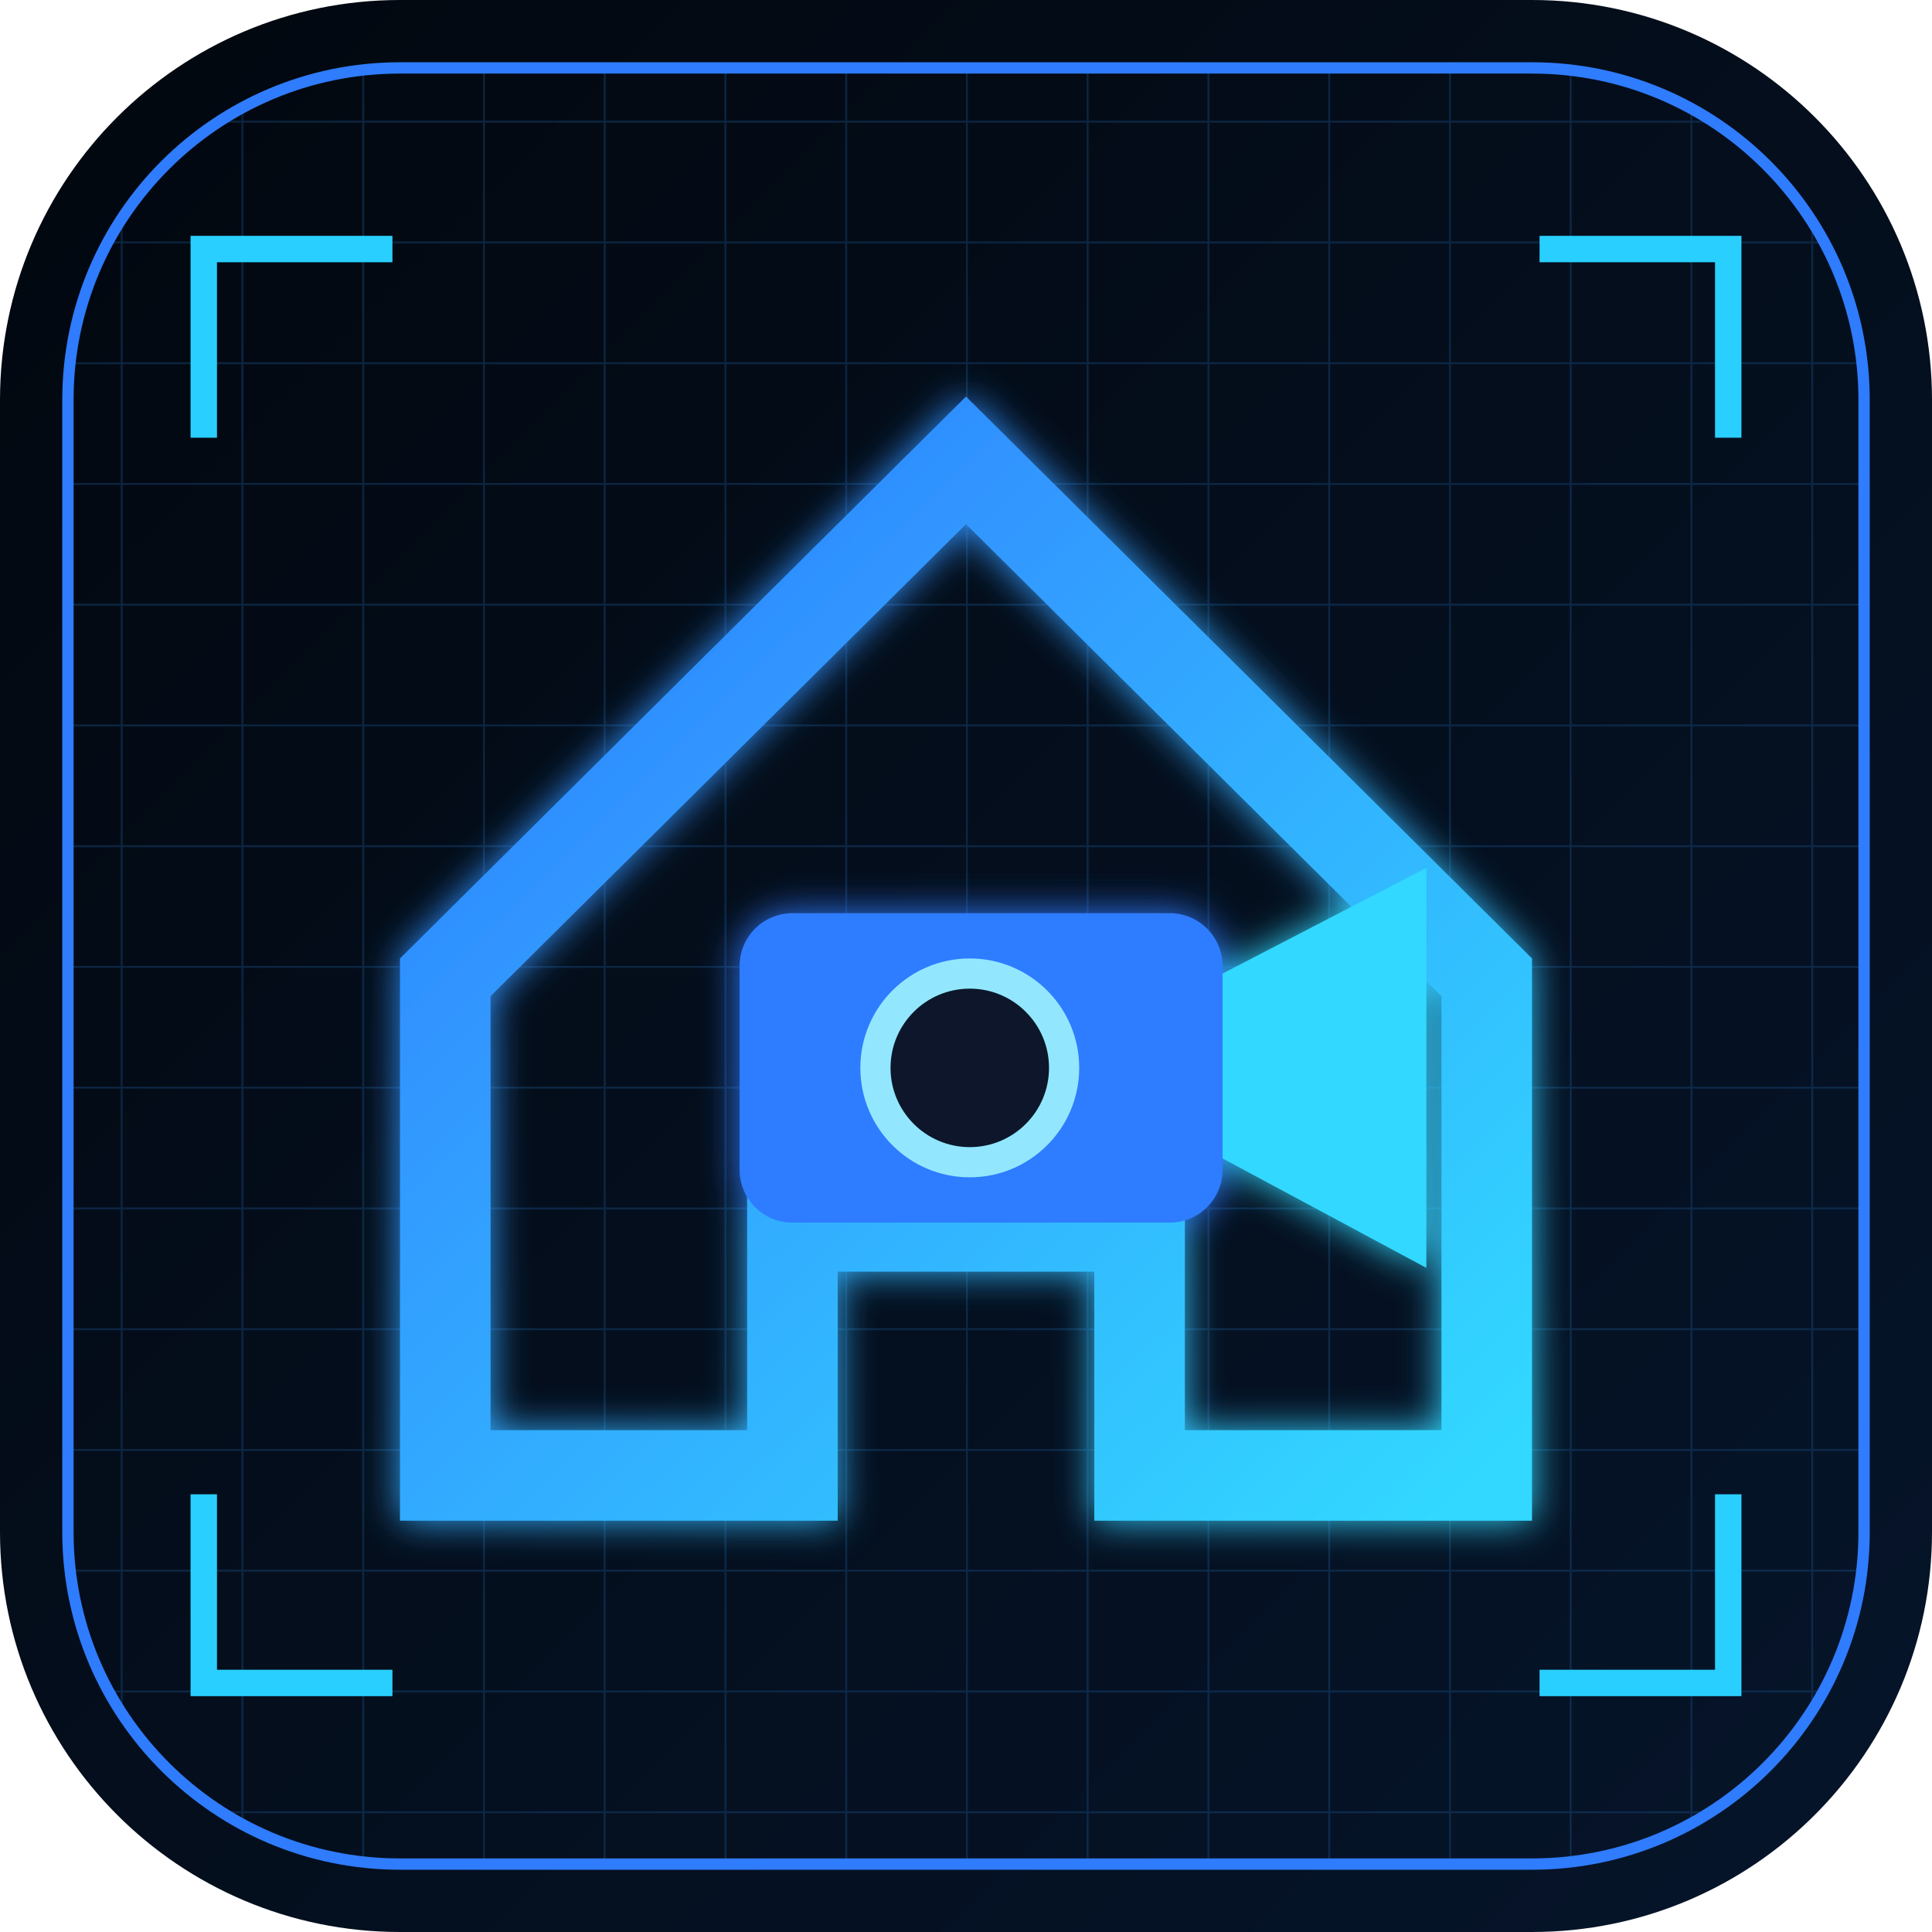
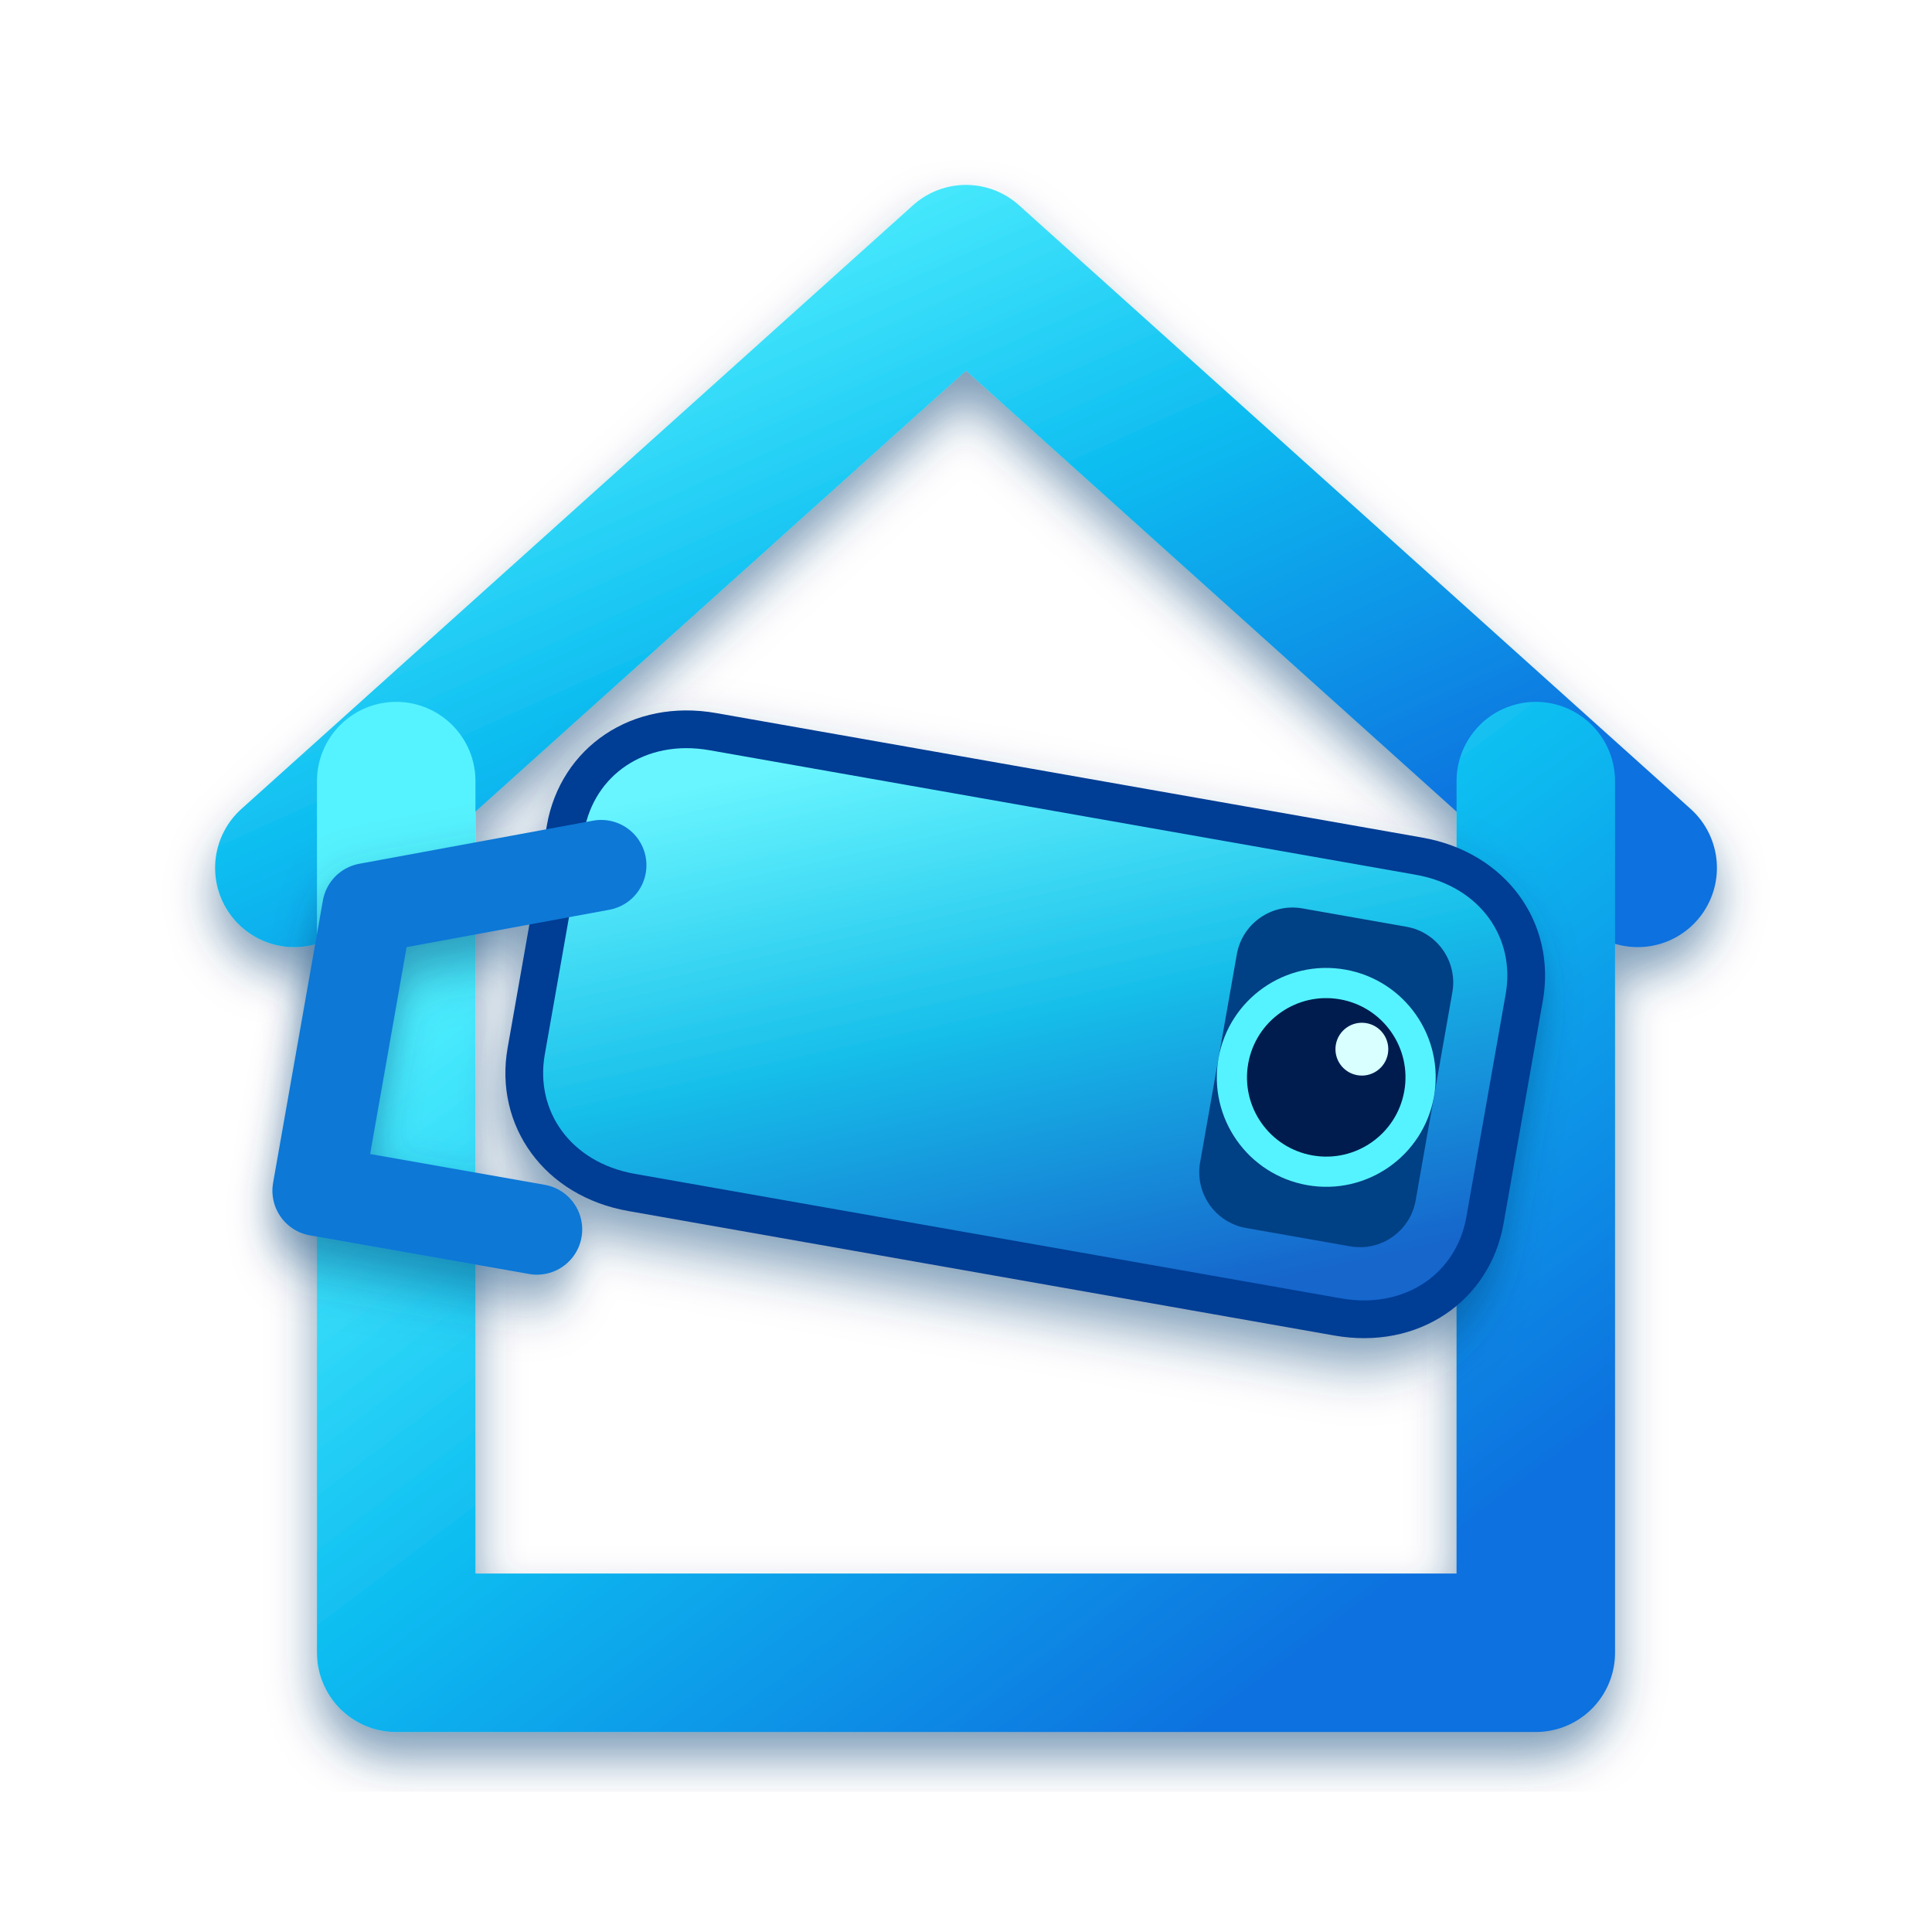
- <svg xmlns="http://www.w3.org/2000/svg" viewBox="0 0 512 512" role="img" aria-label="Zone Sketch CCTV icon">
+ <svg xmlns="http://www.w3.org/2000/svg" viewBox="0 0 512 512" role="img" aria-label="CCTV">
  <defs>
-     <linearGradient id="bg" x1="0" y1="0" x2="1" y2="1">
-       <stop stop-color="#02070e" />
-       <stop offset="1" stop-color="#06152b" />
+     <linearGradient id="c" x1=".1" y1=".1" x2=".9" y2=".9">
+       <stop stop-color="#54f3ff" />
+       <stop offset=".45" stop-color="#10bff1" />
+       <stop offset="1" stop-color="#0871df" />
    </linearGradient>
-     <linearGradient id="line" x1="0" y1="0" x2="1" y2="1">
-       <stop stop-color="#2f7cff" />
-       <stop offset="1" stop-color="#31d8ff" />
+     <linearGradient id="cam" x1=".15" y1=".1" x2=".85" y2=".9">
+       <stop stop-color="#68f5ff" />
+       <stop offset=".48" stop-color="#18bfea" />
+       <stop offset="1" stop-color="#1266cc" />
    </linearGradient>
-     <pattern id="grid" width="32" height="32" patternUnits="userSpaceOnUse">
-       <path d="M32 0H0V32" fill="none" stroke="#174a7c" stroke-width="1" opacity=".42" />
-     </pattern>
-     <filter id="glow" x="-40%" y="-40%" width="180%" height="180%">
-       <feGaussianBlur stdDeviation="5" result="b" />
-       <feMerge>
-         <feMergeNode in="b" />
-         <feMergeNode in="SourceGraphic" />
-       </feMerge>
+     <filter id="s">
+       <feDropShadow dx="0" dy="7" stdDeviation="6" flood-color="#003e72" flood-opacity=".5" />
    </filter>
  </defs>
-   <rect width="512" height="512" rx="106" fill="url(#bg)" />
-   <rect x="18" y="18" width="476" height="476" rx="88" fill="url(#grid)" stroke="#2f7cff" stroke-width="3" />
-   <path d="M54 116V66h50M458 116V66h-50M54 396v50h50M458 396v50h-50" fill="none" stroke="#29cfff" stroke-width="7" />
-   <g filter="url(#glow)">
-     <path d="M118 259 256 122l138 137v132h-92v-66h-92v66h-92V259Z" fill="none" stroke="url(#line)" stroke-width="24" />
-     <rect x="196" y="242" width="128" height="82" rx="14" fill="#2f7cff" />
-     <circle cx="257" cy="283" r="25" fill="#07192a" stroke="#92e7ff" stroke-width="8" />
-     <path d="m324 258 54-28v106l-54-29Z" fill="#31d8ff" />
+   <g fill="none" stroke="url(#c)" stroke-width="42" stroke-linecap="round" stroke-linejoin="round" filter="url(#s)">
+     <path d="M78 230 256 70l178 160" />
+     <path d="M105 207v231h302V207" />
+   </g>
+   <g transform="rotate(10 275 270)" filter="url(#s)">
+     <path d="M177 210h190c20 0 34 14 34 32v60c0 18-14 32-34 32H177c-20 0-34-14-34-32v-60c0-18 14-32 34-32Z" fill="url(#cam)" stroke="#003d94" stroke-width="10" />
+     <path d="M154 250 95 272v76h59" fill="none" stroke="#0d78d6" stroke-width="24" stroke-linecap="round" stroke-linejoin="round" />
+     <rect x="324" y="229" width="58" height="86" rx="15" fill="#063f85" />
+     <circle cx="353" cy="272" r="25" fill="#001d4f" stroke="#54f3ff" stroke-width="8" />
+     <circle cx="361" cy="263" r="7" fill="#d9ffff" />
  </g>
</svg>
